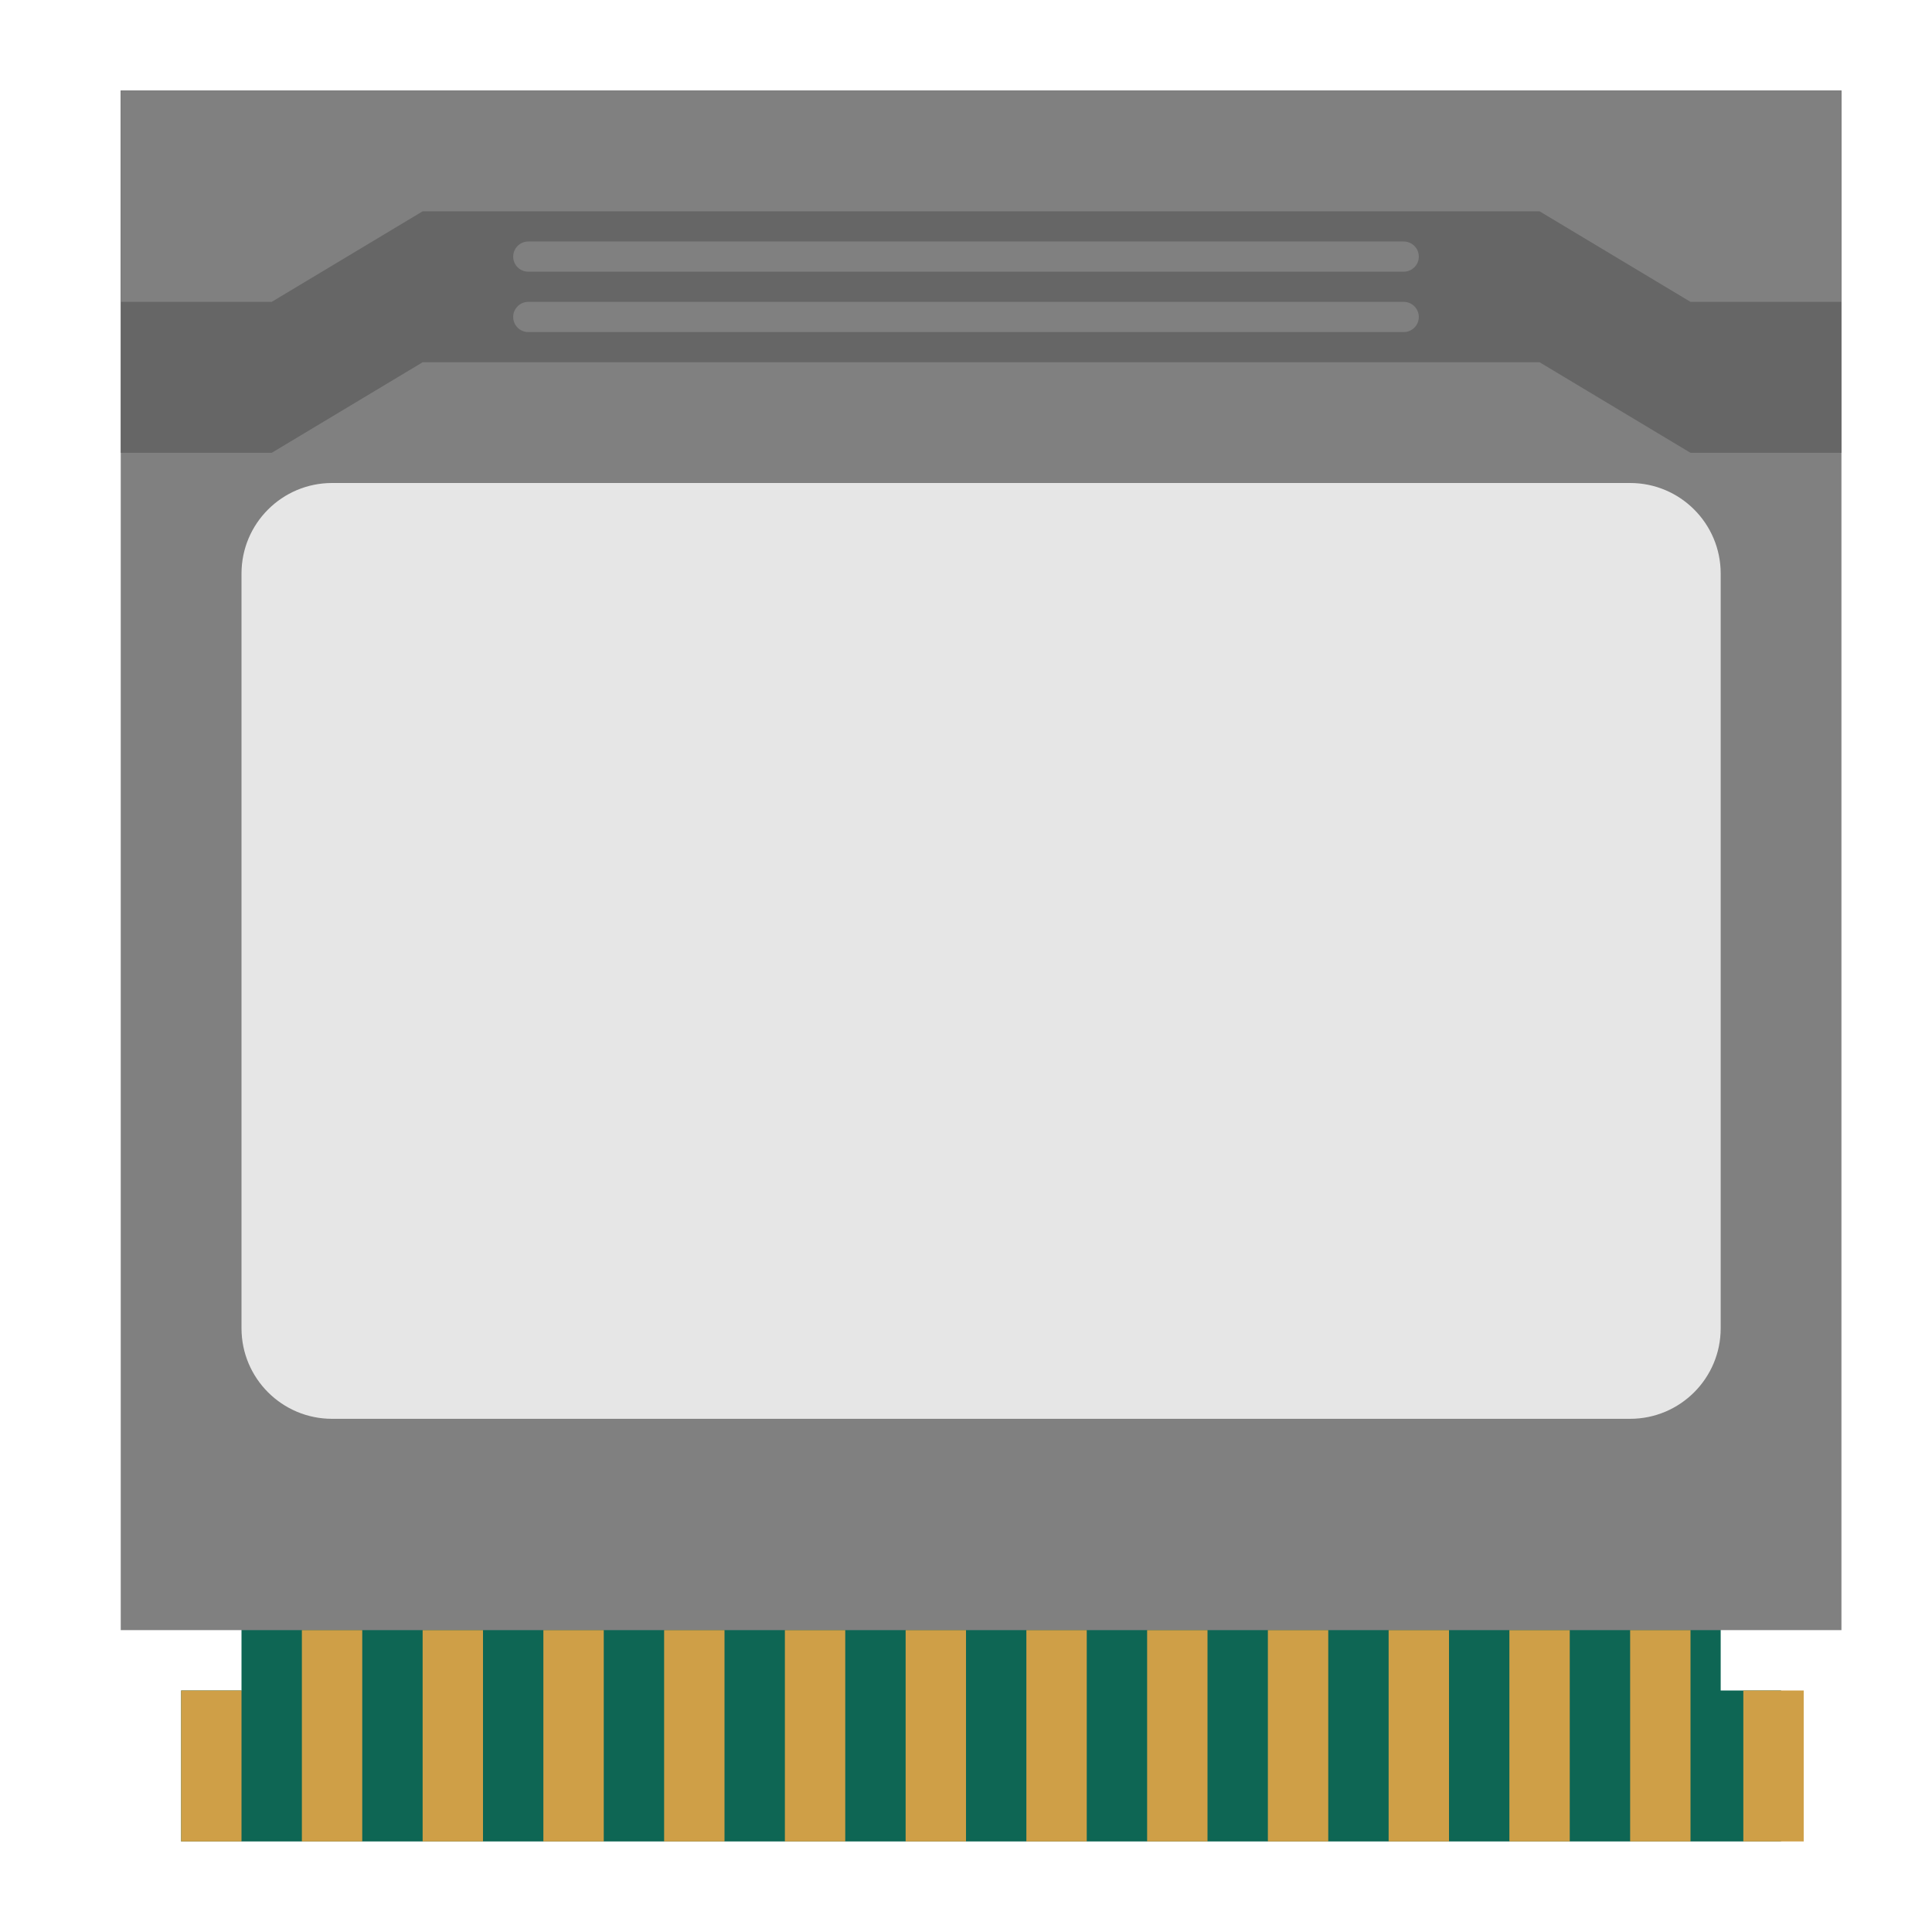
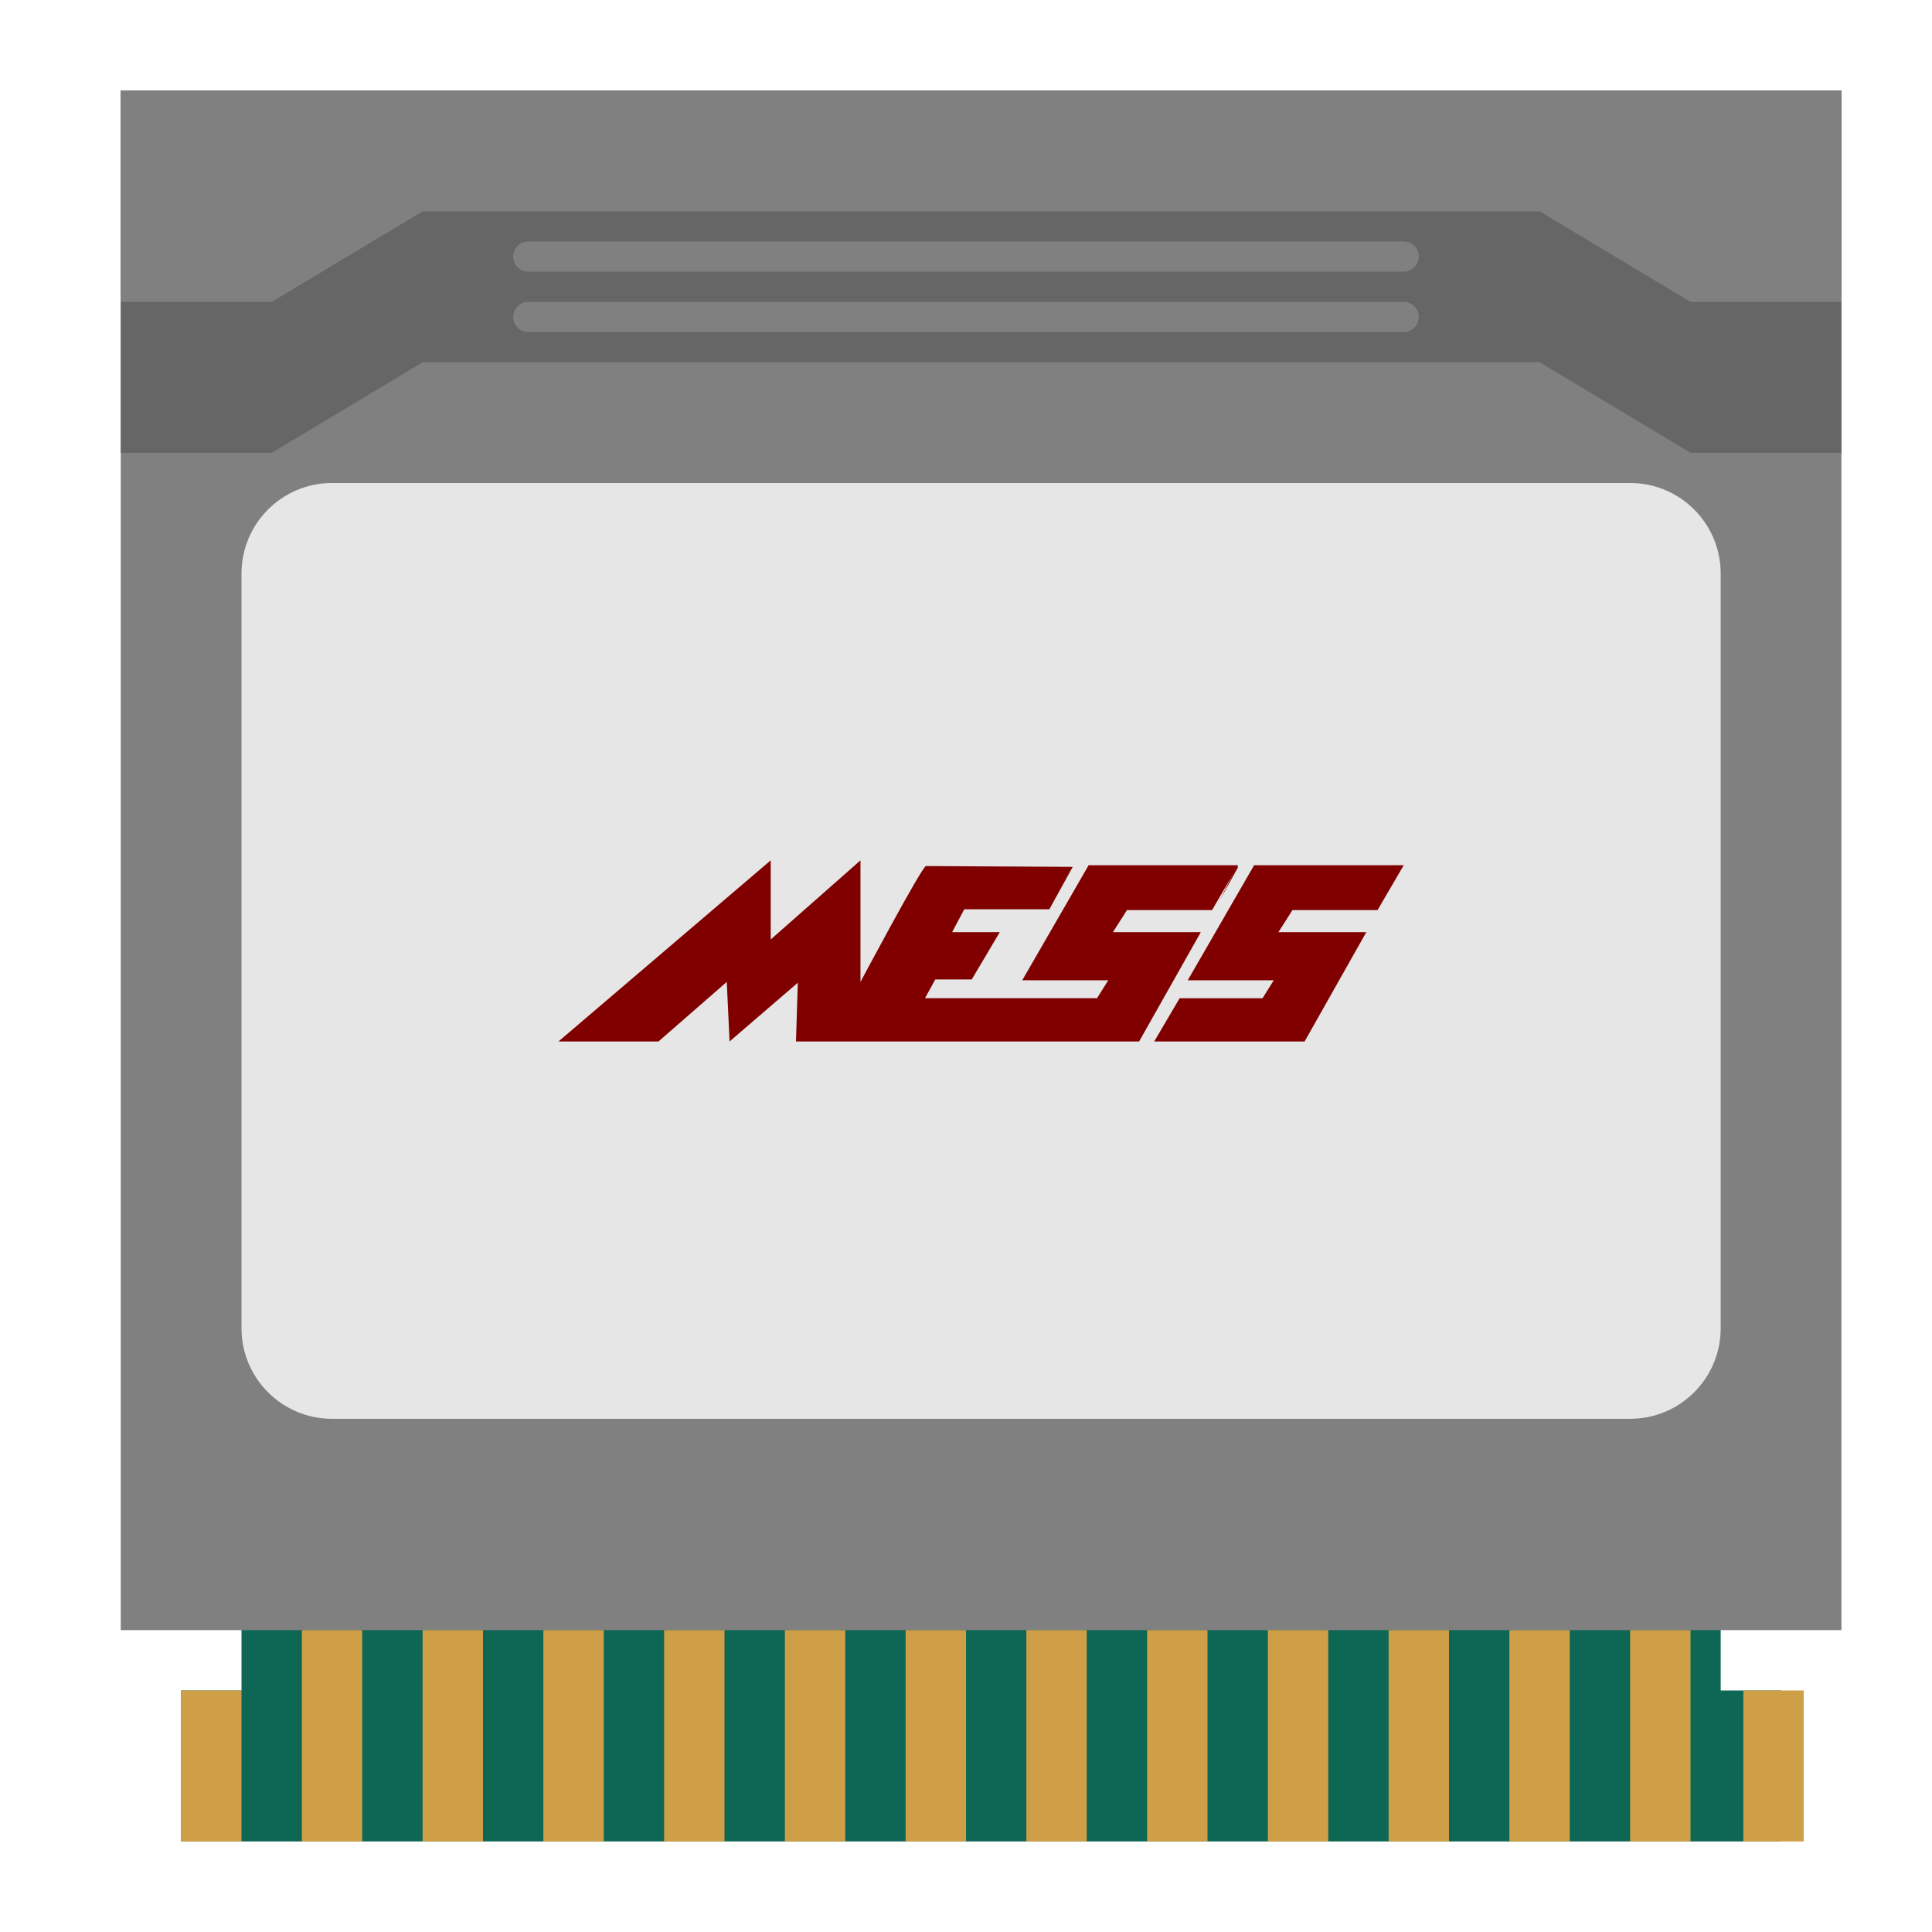
<svg xmlns="http://www.w3.org/2000/svg" viewBox="0 0 341.333 341.333" height="256" width="256" xml:space="preserve" id="svg2" version="1.1">
  <defs id="defs6">
    <clipPath id="clipPath18" clipPathUnits="userSpaceOnUse">
      <path id="path16" d="M 0,256 H 256 V 0 H 0 Z" />
    </clipPath>
    <clipPath id="clipPath26" clipPathUnits="userSpaceOnUse">
      <path id="path24" d="M 6,252 H 250 V 4 H 6 Z" />
    </clipPath>
    <clipPath id="clipPath48" clipPathUnits="userSpaceOnUse">
      <path id="path46" d="M 0,256 H 256 V 0 H 0 Z" />
    </clipPath>
  </defs>
  <g id="g22" transform="matrix(1.333333,0,0,-1.333333,0,341.3333)" />
  <path id="path38" style="fill:#0e6654;fill-opacity:1;fill-rule:nonzero;stroke:none;stroke-width:1.333;font-variant-east_asian:normal;opacity:1;vector-effect:none;stroke-linecap:butt;stroke-linejoin:miter;stroke-miterlimit:4;stroke-dasharray:none;stroke-dashoffset:0;stroke-opacity:1" d="m 304,298.667 v -16 H 42.667 v 16 H 32 v 26.667 H 314.667 v -26.667 z" />
  <path d="M 325.333,288 H 21.333 V 16 H 325.333 Z" style="fill:#808080;fill-opacity:1;fill-rule:nonzero;stroke:none;stroke-width:1.333" id="path40" />
  <path id="path52" style="fill:#e6e6e6;fill-opacity:1;fill-rule:nonzero;stroke:none;stroke-width:1.333" d="M 288,250.667 H 58.667 c -8.836,0 -16,-7.164 -16,-16 V 101.333 c 0,-8.836 7.164,-16 16,-16 H 288 c 8.836,0 16,7.164 16,16 v 133.333 c 0,8.836 -7.164,16 -16,16" />
  <path id="path56" style="fill:#666666;fill-opacity:1;fill-rule:nonzero;stroke:none;stroke-width:1.333" d="m 21.333,80 h 26.667 l 26.667,-16 H 272 l 26.667,16 h 26.667 V 16 H 21.333 Z" />
  <path id="path60" style="fill:#808080;fill-opacity:1;fill-rule:nonzero;stroke:none;stroke-width:1.333" d="m 21.333,53.333 h 26.667 l 26.667,-16 H 272 l 26.667,16 h 26.667 V 16 H 21.333 Z" />
  <path d="M 64,325.333 H 53.333 V 288 h 10.667 z" style="fill:#cf9f47;fill-opacity:1;fill-rule:nonzero;stroke:none;stroke-width:1.333" id="path62" />
  <path d="M 42.667,325.333 H 32 v -26.667 h 10.667 z" style="fill:#cf9f47;fill-opacity:1;fill-rule:nonzero;stroke:none;stroke-width:1.333" id="path64" />
  <path d="M 85.333,325.333 H 74.667 V 288 h 10.667 z" style="fill:#cf9f47;fill-opacity:1;fill-rule:nonzero;stroke:none;stroke-width:1.333" id="path66" />
  <path d="M 106.667,325.333 H 96 V 288 h 10.667 z" style="fill:#cf9f47;fill-opacity:1;fill-rule:nonzero;stroke:none;stroke-width:1.333" id="path68" />
  <path d="M 128,325.333 H 117.333 V 288 H 128 Z" style="fill:#cf9f47;fill-opacity:1;fill-rule:nonzero;stroke:none;stroke-width:1.333" id="path70" />
  <path d="M 149.333,325.333 H 138.667 V 288 h 10.667 z" style="fill:#cf9f47;fill-opacity:1;fill-rule:nonzero;stroke:none;stroke-width:1.333" id="path72" />
  <path d="M 170.667,325.333 H 160 V 288 h 10.667 z" style="fill:#cf9f47;fill-opacity:1;fill-rule:nonzero;stroke:none;stroke-width:1.333" id="path74" />
  <path d="M 192,325.333 H 181.333 V 288 H 192 Z" style="fill:#cf9f47;fill-opacity:1;fill-rule:nonzero;stroke:none;stroke-width:1.333" id="path76" />
  <path d="M 213.333,325.333 H 202.667 V 288 h 10.667 z" style="fill:#cf9f47;fill-opacity:1;fill-rule:nonzero;stroke:none;stroke-width:1.333" id="path78" />
  <path d="M 234.667,325.333 H 224 V 288 h 10.667 z" style="fill:#cf9f47;fill-opacity:1;fill-rule:nonzero;stroke:none;stroke-width:1.333" id="path80" />
  <path d="M 256,325.333 H 245.333 V 288 h 10.667 z" style="fill:#cf9f47;fill-opacity:1;fill-rule:nonzero;stroke:none;stroke-width:1.333" id="path82" />
  <path d="M 277.333,325.333 H 266.667 V 288 h 10.667 z" style="fill:#cf9f47;fill-opacity:1;fill-rule:nonzero;stroke:none;stroke-width:1.333" id="path84" />
  <path d="M 298.667,325.333 H 288 V 288 h 10.667 z" style="fill:#cf9f47;fill-opacity:1;fill-rule:nonzero;stroke:none;stroke-width:1.333" id="path86" />
  <path d="m 318.667,325.333 h -10.667 v -26.667 h 10.667 z" style="fill:#cf9f47;fill-opacity:1;fill-rule:nonzero;stroke:none;stroke-width:1.333" id="path88" />
  <path id="path92" style="fill:#808080;fill-opacity:1;fill-rule:nonzero;stroke:none;stroke-width:1.333" d="M 248,48 H 93.333 c -1.472,0 -2.667,-1.195 -2.667,-2.667 0,-1.472 1.195,-2.667 2.667,-2.667 H 248 c 1.472,0 2.667,1.195 2.667,2.667 0,1.472 -1.195,2.667 -2.667,2.667" />
  <path id="path96" style="fill:#808080;fill-opacity:1;fill-rule:nonzero;stroke:none;stroke-width:1.333" d="M 248,58.667 H 93.333 c -1.472,0 -2.667,-1.195 -2.667,-2.667 0,-1.472 1.195,-2.667 2.667,-2.667 H 248 c 1.472,0 2.667,1.195 2.667,2.667 0,1.472 -1.195,2.667 -2.667,2.667" />
+   <g id="g872" transform="matrix(1.999982,0,0,1.99995,-223.9212,-310.2404)" style="fill:#800000">
+     <g transform="matrix(1.333333,0,0,-1.333333,161.2954,247.126)" id="g102" style="fill:#800000">
+       <path id="path104" style="fill:#800000;fill-opacity:1;fill-rule:nonzero;stroke:none" d="M 0,0 14.062,12 V 6.757 L 20.009,12 V 3.946 c 0,0 4.088,7.676 4.336,7.676 0.248,0 9.726,-0.054 9.726,-0.054 L 32.522,8.757 H 26.885 L 26.08,7.243 h 3.159 L 27.381,4.108 H 24.965 L 24.283,2.865 h 11.398 l 0.744,1.189 h -5.699 l 4.398,7.622 h 9.911 L 43.301,8.703 h -5.637 l -0.929,-1.46 h 5.823 L 38.469,0 H 15.735 L 15.858,3.892 11.336,0 11.15,3.946 6.628,0 Z" />
+     </g>
+     <g transform="matrix(1.333333,0,0,-1.333333,221.3425,231.7025)" id="g106" style="fill:#800000">
+       <path id="path108" style="fill:#800000;fill-opacity:1;fill-rule:nonzero;stroke:none" d="M 0,0 C 0,0 -0.044,0 -0.121,0.001 L -1.215,-2.205 Z" />
+     </g>
+     <g transform="matrix(1.333333,0,0,-1.333333,233.6493,235.5224)" id="g110" style="fill:#800000">
+       <path id="path112" style="fill:#800000;fill-opacity:1;fill-rule:nonzero;stroke:none" d="m 0,0 1.735,2.973 h -9.912 l -4.398,-7.622 h 5.699 l -0.743,-1.189 h -5.493 l -1.684,-2.865 h 9.964 l 4.089,7.244 H -6.566 L -5.637,0 Z" />
+     </g>
+   </g>
</svg>
